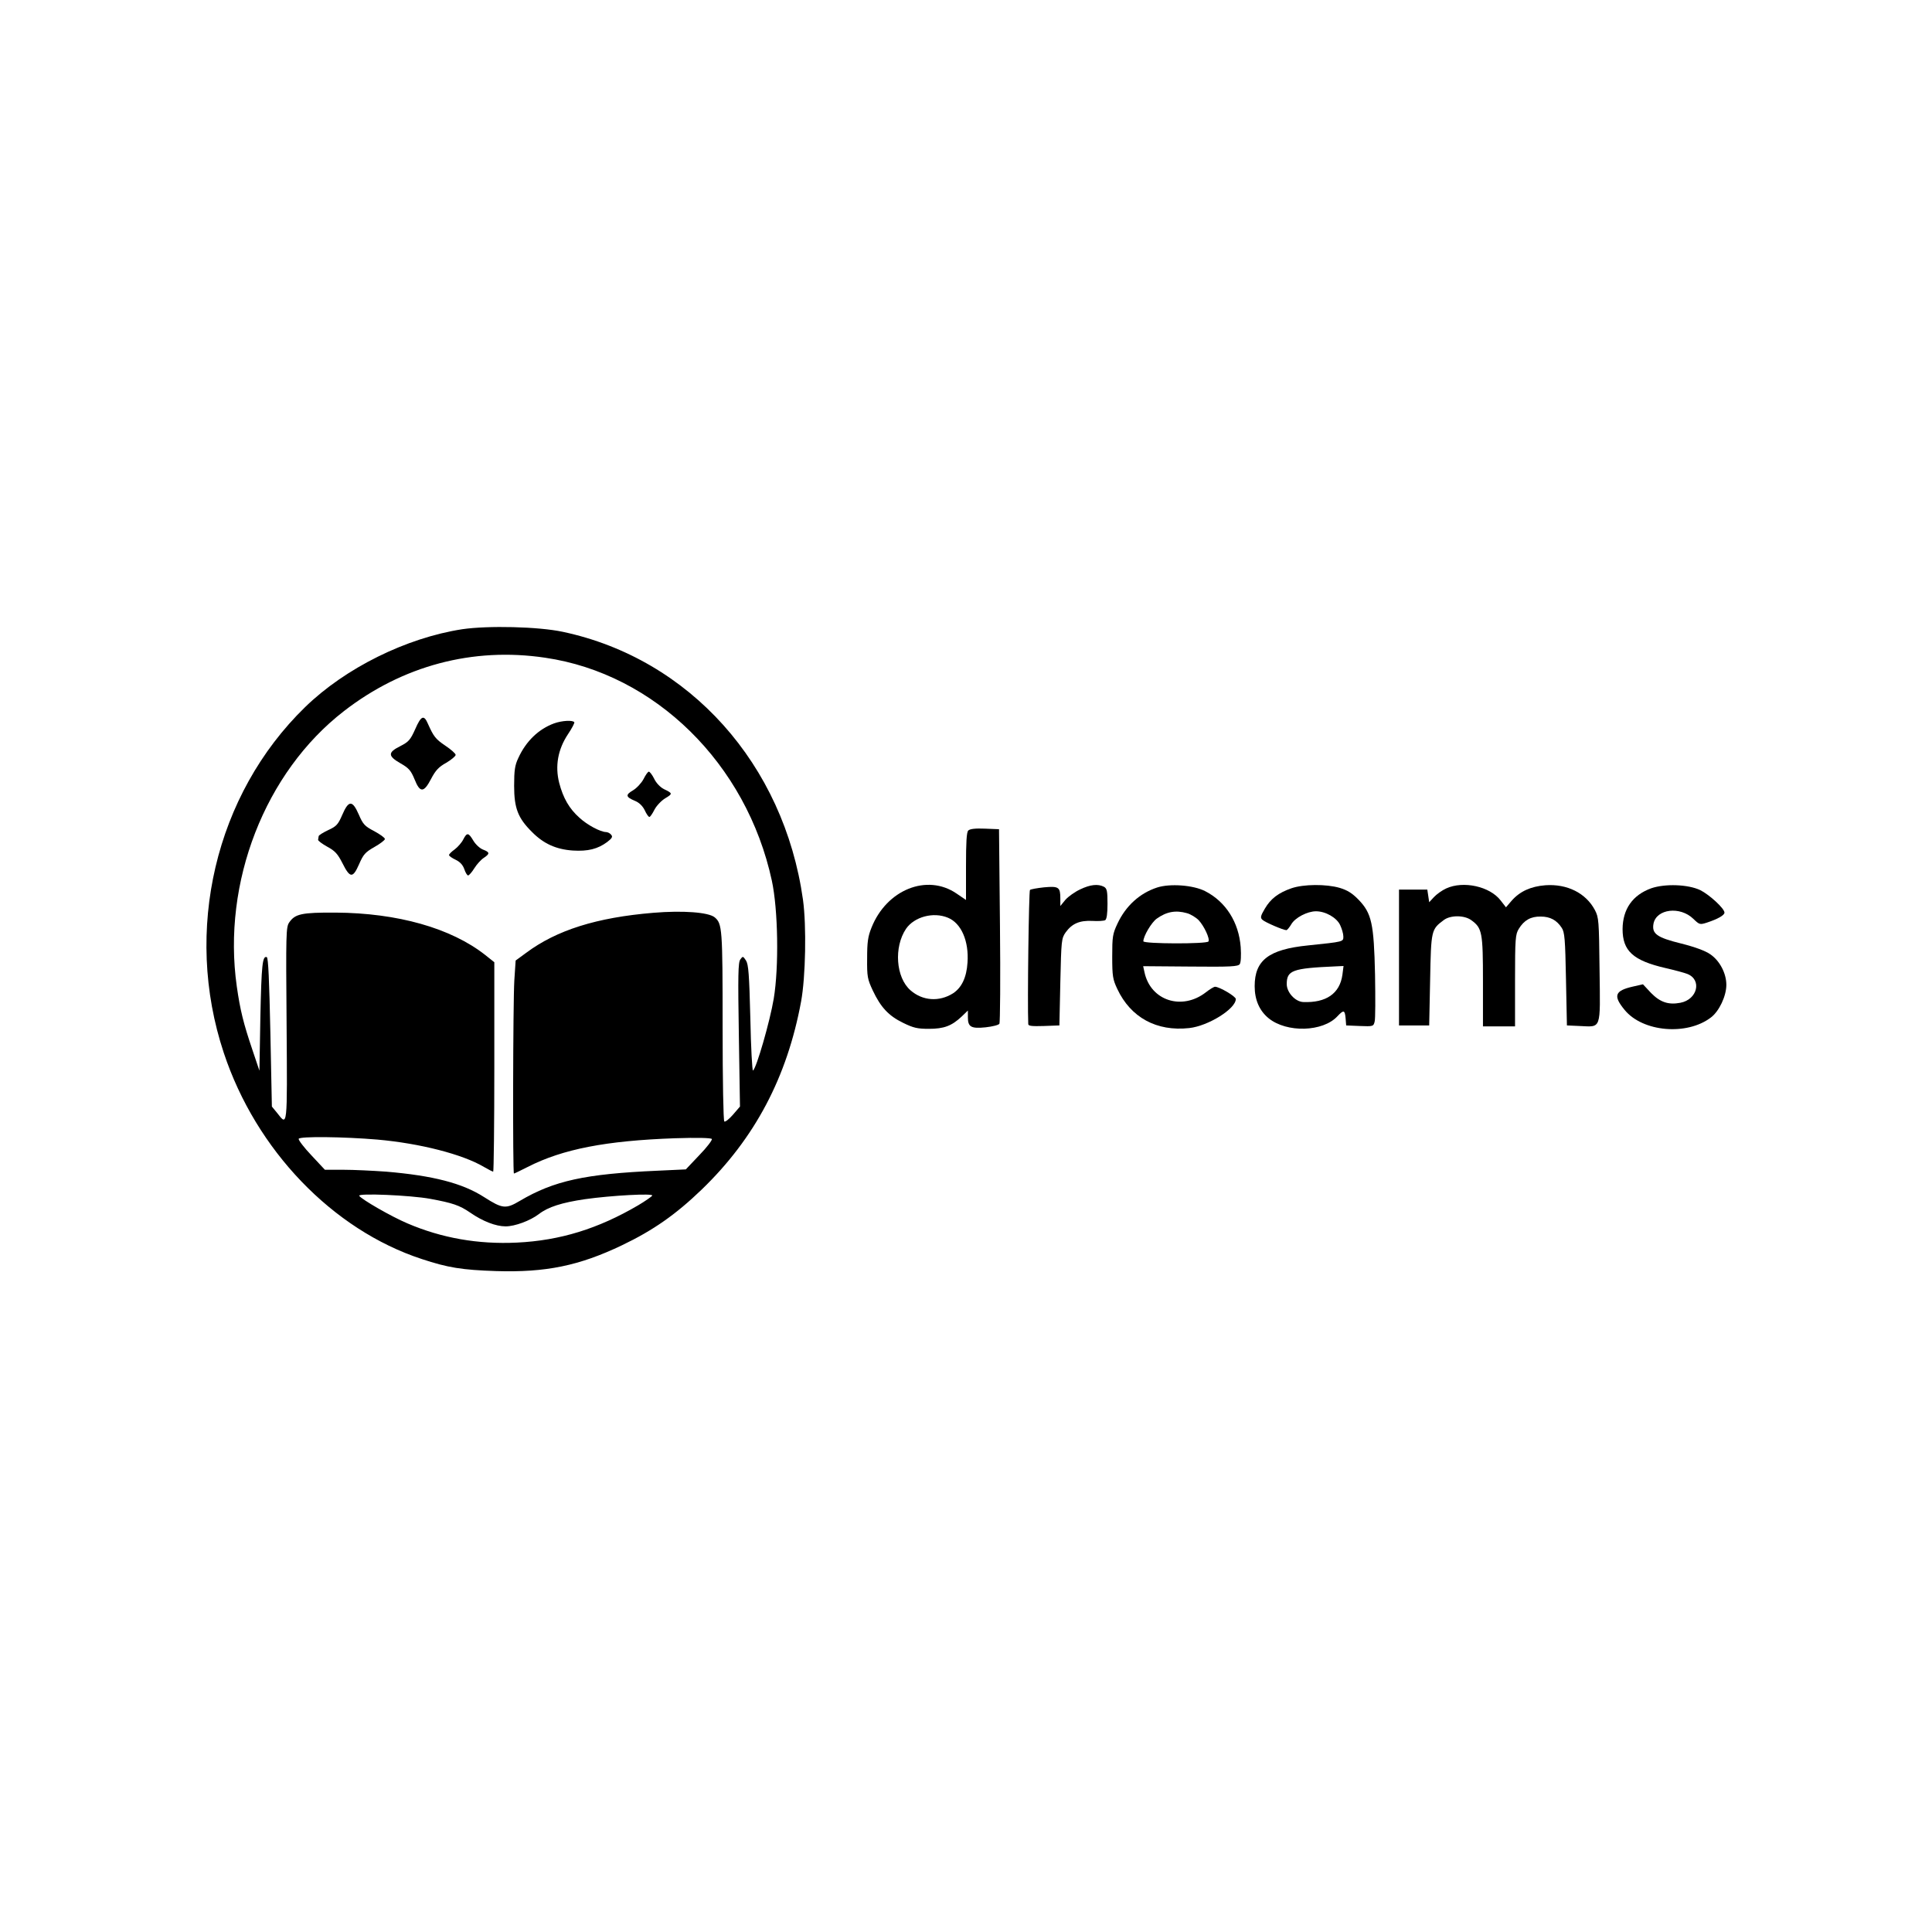
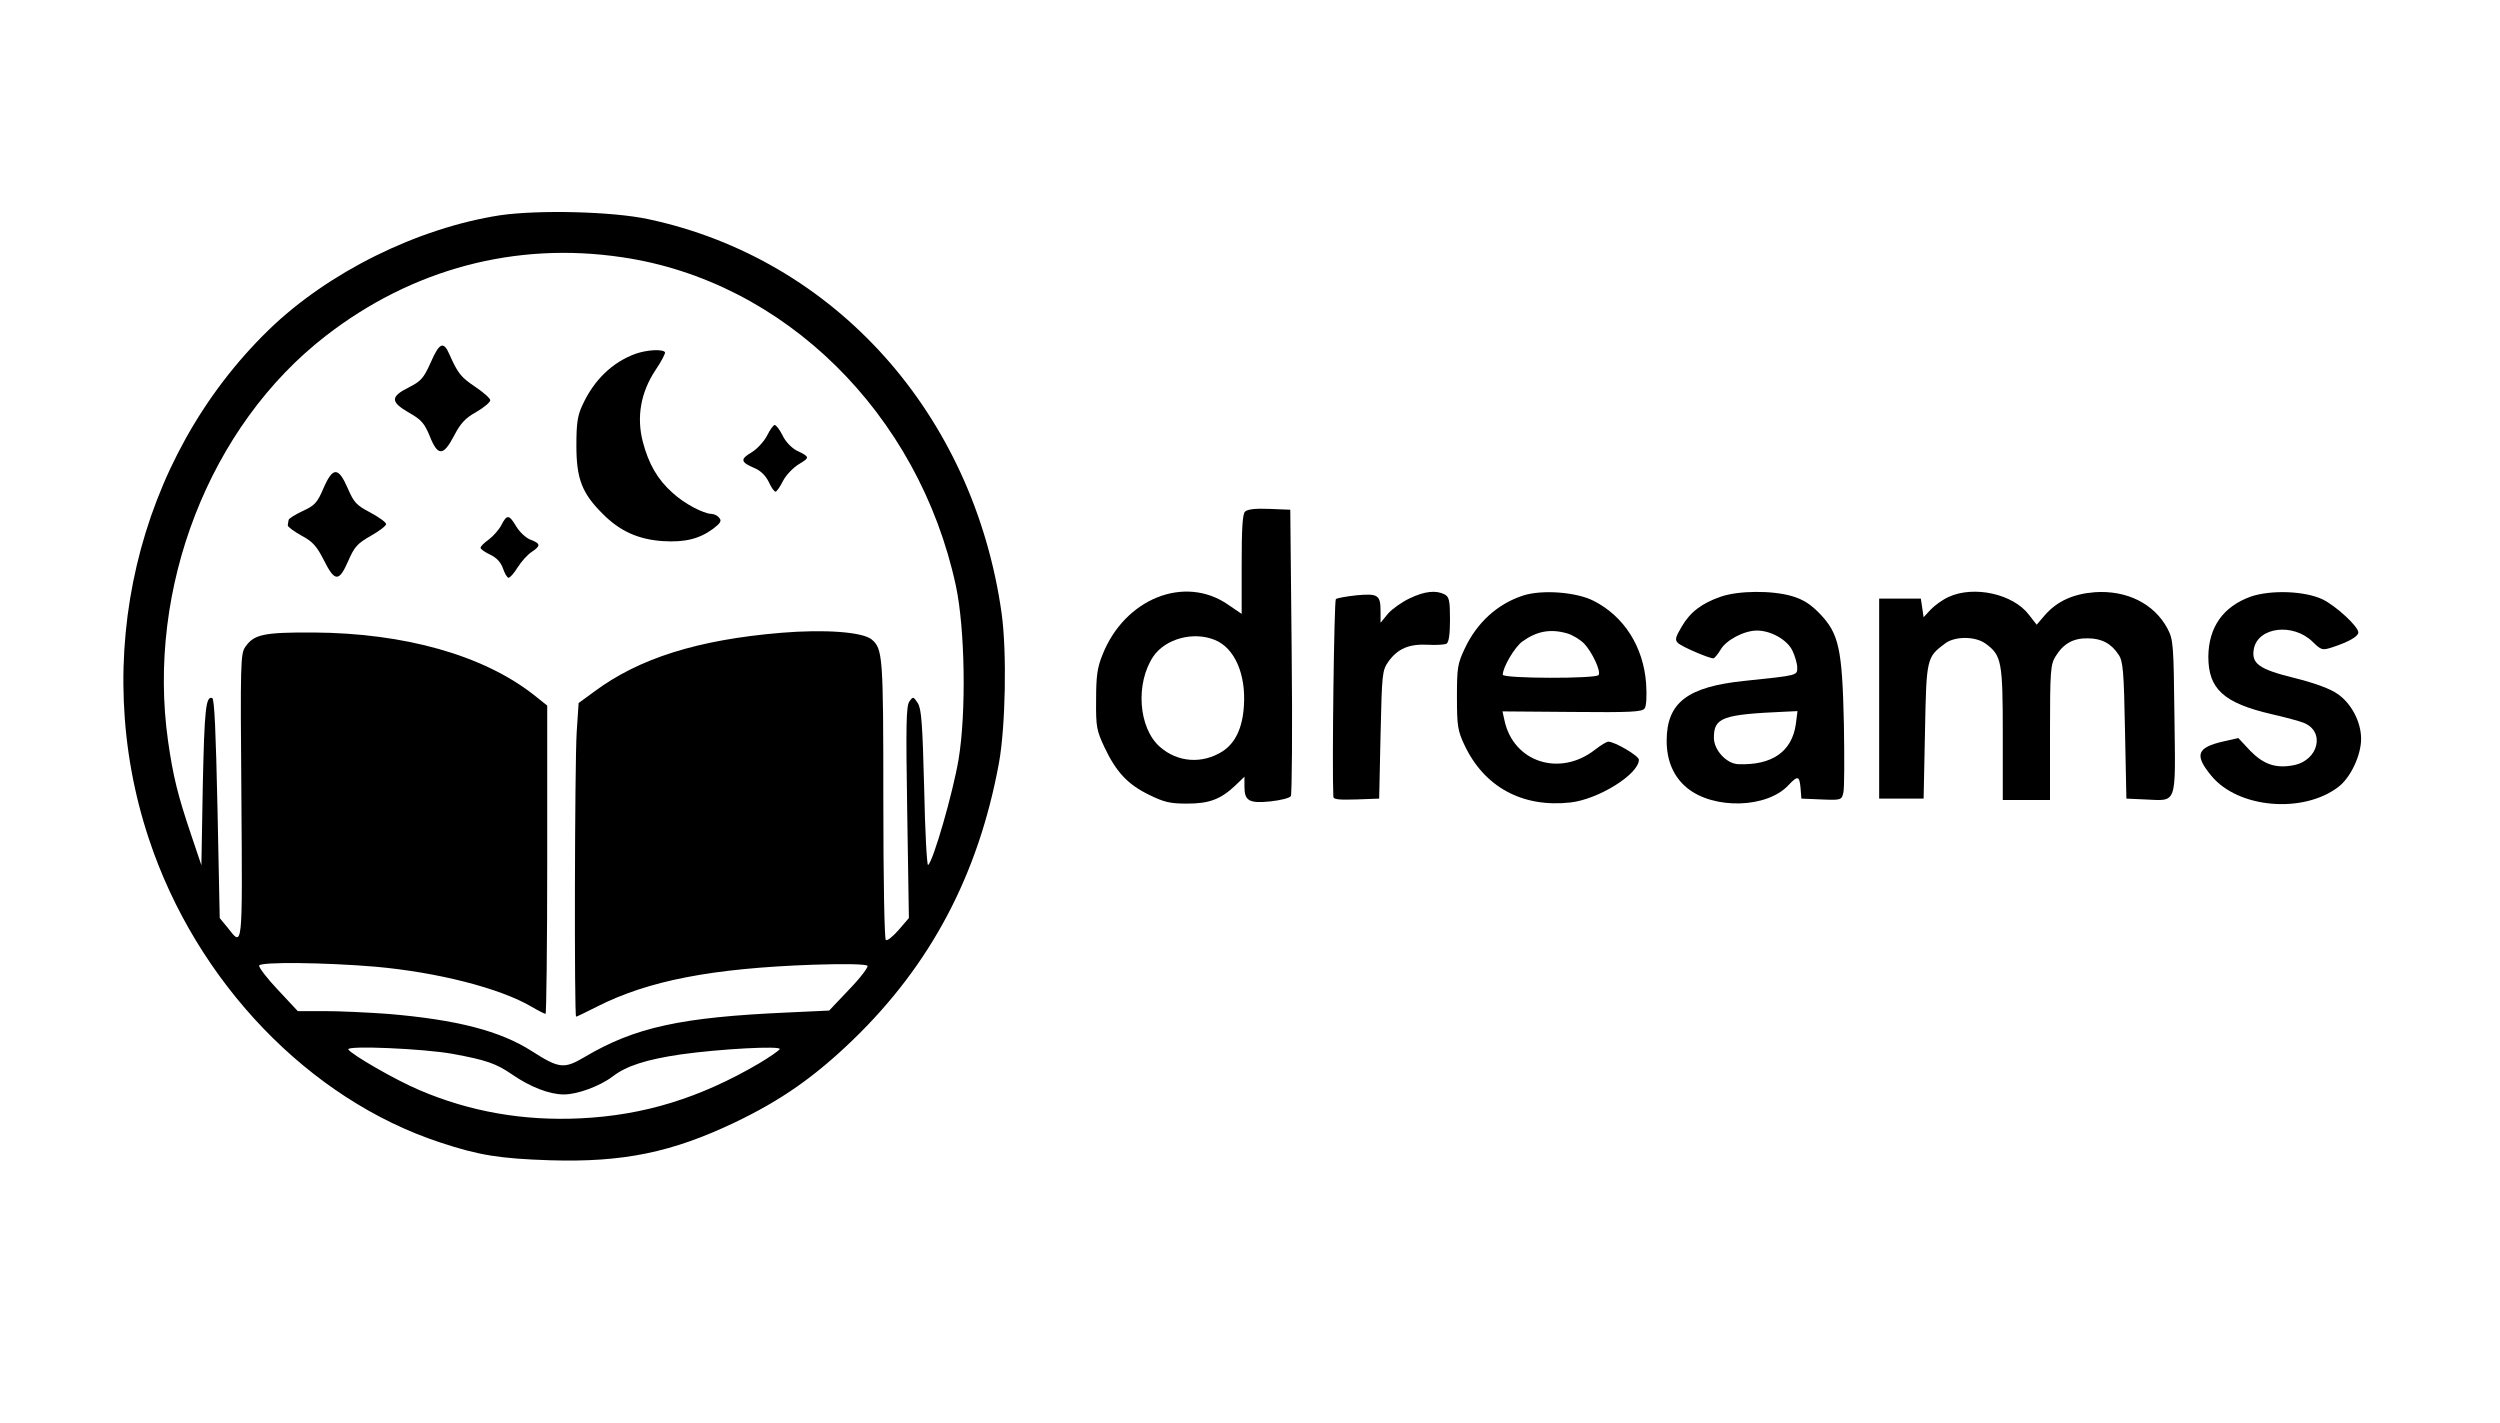
- <svg xmlns="http://www.w3.org/2000/svg" width="1024pt" height="1024pt" version="1.0" viewBox="0 0 1024 1024">
+ <svg xmlns="http://www.w3.org/2000/svg" width="900pt" height="512pt" version="1.0" viewBox="90 256 850  512">
  <g transform="translate(0 1024) scale(.1 -.1)">
    <path d="m2450 6905c-297-46-619-205-833-413-476-463-646-1185-431-1832 171-516 577-938 1049-1093 139-46 213-58 395-64 263-8 439 28 667 137 165 79 285 163 422 295 282 272 453 596 527 997 24 131 29 400 10 539-101 719-601 1277-1272 1420-130 28-397 34-534 14zm439-151c583-85 1068-562 1202-1182 33-153 38-456 10-625-20-120-92-370-110-381-4-3-11 121-14 276-6 236-10 286-23 307-16 24-17 24-30 6-12-16-13-85-8-400l6-380-37-43c-20-23-41-40-46-36-5 3-9 213-9 505 0 519-2 543-42 577-33 27-169 37-325 24-301-25-513-92-674-212l-56-41-7-106c-7-116-9-1023-2-1023 3 0 35 16 73 35 186 95 416 139 779 152 120 4 193 2 197-4 3-5-26-44-66-85l-72-76-150-7c-384-17-549-53-730-160-74-44-92-42-189 20-115 74-271 114-519 135-70 5-172 10-227 10h-98l-71 76c-40 42-70 82-68 88 5 14 239 11 417-4 226-20 452-78 565-145 24-14 46-25 49-25s6 250 6 555v555l-49 39c-181 142-464 222-792 224-181 1-215-7-246-52-17-24-18-58-14-540 4-557 5-540-50-470l-28 34-8 394c-6 277-11 395-19 398-23 8-28-39-34-317l-5-285-37 110c-48 142-65 211-83 337-78 551 149 1135 568 1459 311 241 683 340 1066 283zm-609-2868c119-22 155-34 212-73 66-46 136-73 188-73 49 0 130 30 176 65 49 38 122 61 244 79 141 20 365 32 357 19-4-6-37-29-74-51-213-125-415-187-643-198-206-10-399 24-581 102-85 36-243 127-255 146-9 15 272 3 376-16z" />
    <path d="m2201 6376c-26-58-35-68-80-91-66-33-66-52 2-91 44-25 55-38 74-84 29-73 49-73 88 2 23 44 40 63 80 85 27 16 50 35 50 42s-25 29-55 49c-52 35-62 49-92 116-21 49-36 43-67-28z" />
    <path d="m2937 6406c-82-30-149-94-190-184-18-38-22-65-22-147 0-118 20-171 95-245 61-62 128-92 216-98 80-5 132 8 182 45 26 20 31 28 21 39-6 8-19 14-28 14-29 1-98 37-140 76-54 48-86 104-107 184-23 90-7 178 46 258 21 31 36 60 34 64-8 12-65 9-107-6z" />
    <path d="m3411 6111c-11-21-36-48-56-60-41-24-39-35 11-56 22-9 40-27 51-49 9-20 20-36 25-36 4 0 16 17 27 39 11 21 37 48 57 60 40 24 40 26-8 49-19 10-41 33-51 55-10 20-23 37-28 37s-17-17-28-39z" />
    <path d="m1814 5921c-22-51-31-61-75-81-27-13-50-27-50-32-1-4-2-13-3-19-1-5 22-22 49-37 41-22 55-38 80-87 40-80 55-81 88-6 23 53 33 64 82 92 30 17 55 36 55 42 0 7-26 25-57 42-50 26-59 36-81 87-34 78-54 78-88-1z" />
    <path d="m2455 5790c-8-16-29-40-45-52-17-12-30-25-30-30s16-16 35-25c23-11 38-27 46-50 6-18 15-33 20-33s20 17 33 38 36 46 50 55c33 22 33 30-4 44-16 6-39 27-51 47-26 44-34 45-54 6z" />
    <path d="m5132 5838c-9-9-12-62-12-190v-178l-50 34c-156 107-371 21-451-181-19-47-23-77-23-163-1-97 2-110 30-170 42-89 84-134 160-171 55-27 76-32 137-32 80 0 121 15 175 66l32 31v-36c0-51 17-61 94-53 36 4 69 12 73 19 4 6 6 241 3 521l-5 510-75 3c-50 2-79-1-88-10zm-108-462c71-29 112-124 104-238-5-79-31-133-77-163-73-46-161-40-225 16-78 68-89 229-24 326 44 64 145 91 222 59z" />
    <path d="m5725 5526c-28-13-63-38-78-55l-27-33v39c0 61-8 67-86 60-37-4-71-10-75-14-6-6-14-600-9-711 0-10 20-12 83-10l82 3 5 230c5 221 6 231 28 263 34 47 74 64 141 61 31-2 62 0 69 4 8 6 12 35 12 87 0 68-3 81-19 90-31 16-72 12-126-14z" />
    <path d="m6133 5536c-92-30-166-97-210-191-26-55-28-70-28-175 0-104 3-121 27-172 71-151 208-226 381-207 101 11 247 102 247 154 0 14-87 65-110 65-6 0-28-13-48-29-127-99-294-45-326 106l-7 32 251-2c213-2 252 0 261 13 6 9 8 45 5 90-10 132-79 241-189 297-63 32-186 41-254 19zm158-136c19-5 47-22 62-37 29-31 61-99 52-113s-345-13-345 1c0 27 43 100 71 120 52 37 100 46 160 29z" />
    <path d="m6845 5532c-69-24-110-55-141-108-23-39-25-48-13-59 13-13 111-55 127-55 4 0 16 14 26 31 20 35 85 69 131 69 51 0 110-34 128-73 9-19 17-46 17-60 0-29 4-28-188-48-207-21-282-78-282-216 0-72 25-130 74-170 96-78 288-73 365 11 33 35 39 33 43-11l3-38 72-3c71-3 73-2 79 24 4 14 4 126 2 248-6 272-18 325-87 397-34 35-60 51-100 63-72 21-192 20-256-2zm270-459c-14-99-86-149-208-144-42 2-87 51-87 95 0 73 30 84 258 94l43 2-6-47z" />
    <path d="m7665 5531c-22-10-51-31-65-46l-25-27-5 34-5 33h-75-75v-360-360h80 80l5 242c5 265 6 267 73 317 35 26 108 26 145-1 58-42 62-65 62-325v-238h85 85v243c0 222 2 245 20 274 28 46 64 66 116 65 50 0 85-19 111-59 16-23 19-60 23-273l5-245 67-3c117-5 110-25 106 296-3 264-4 279-25 319-48 90-147 139-262 131-77-6-135-32-179-82l-30-35-28 36c-57 75-198 106-289 64z" />
    <path d="m8752 5532c-99-36-151-110-152-216 0-116 55-167 228-207 48-11 100-25 115-31 79-31 54-136-37-153-63-12-107 3-155 52l-43 46-53-12c-97-22-106-49-44-124 96-117 330-137 457-40 44 33 82 114 82 173 0 61-35 128-85 162-25 18-82 39-154 57-130 32-157 52-147 106 16 78 141 93 211 25 32-31 35-32 72-20 58 19 93 39 93 53 0 22-80 95-128 119-65 31-187 35-260 10z" />
  </g>
</svg>
